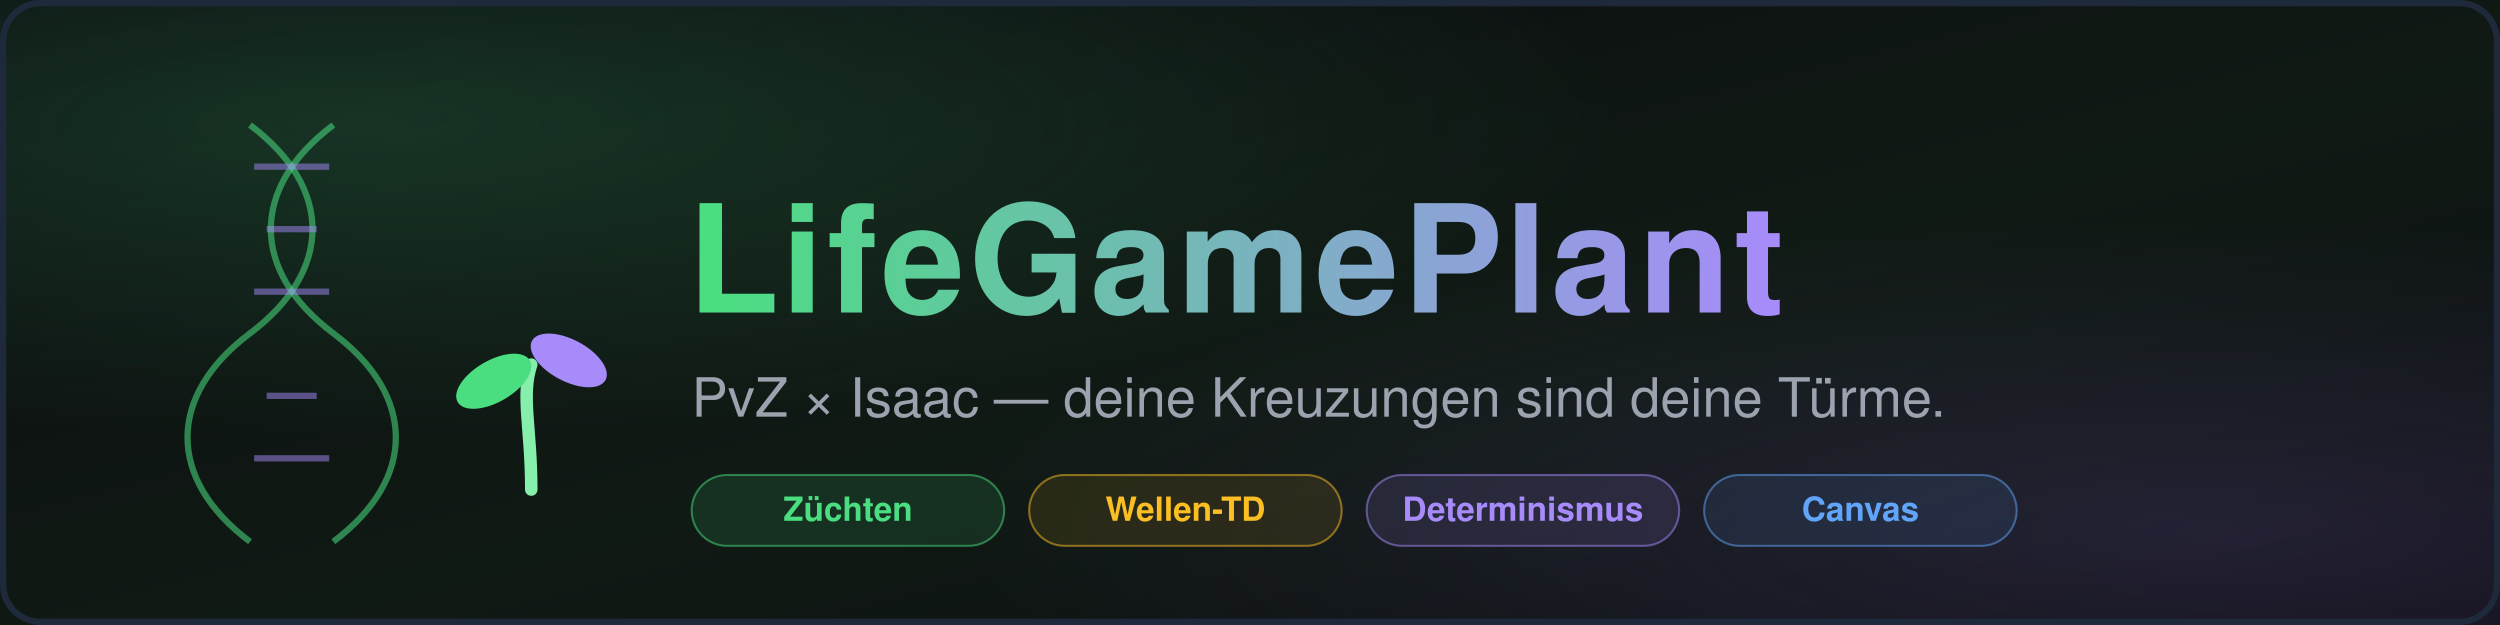
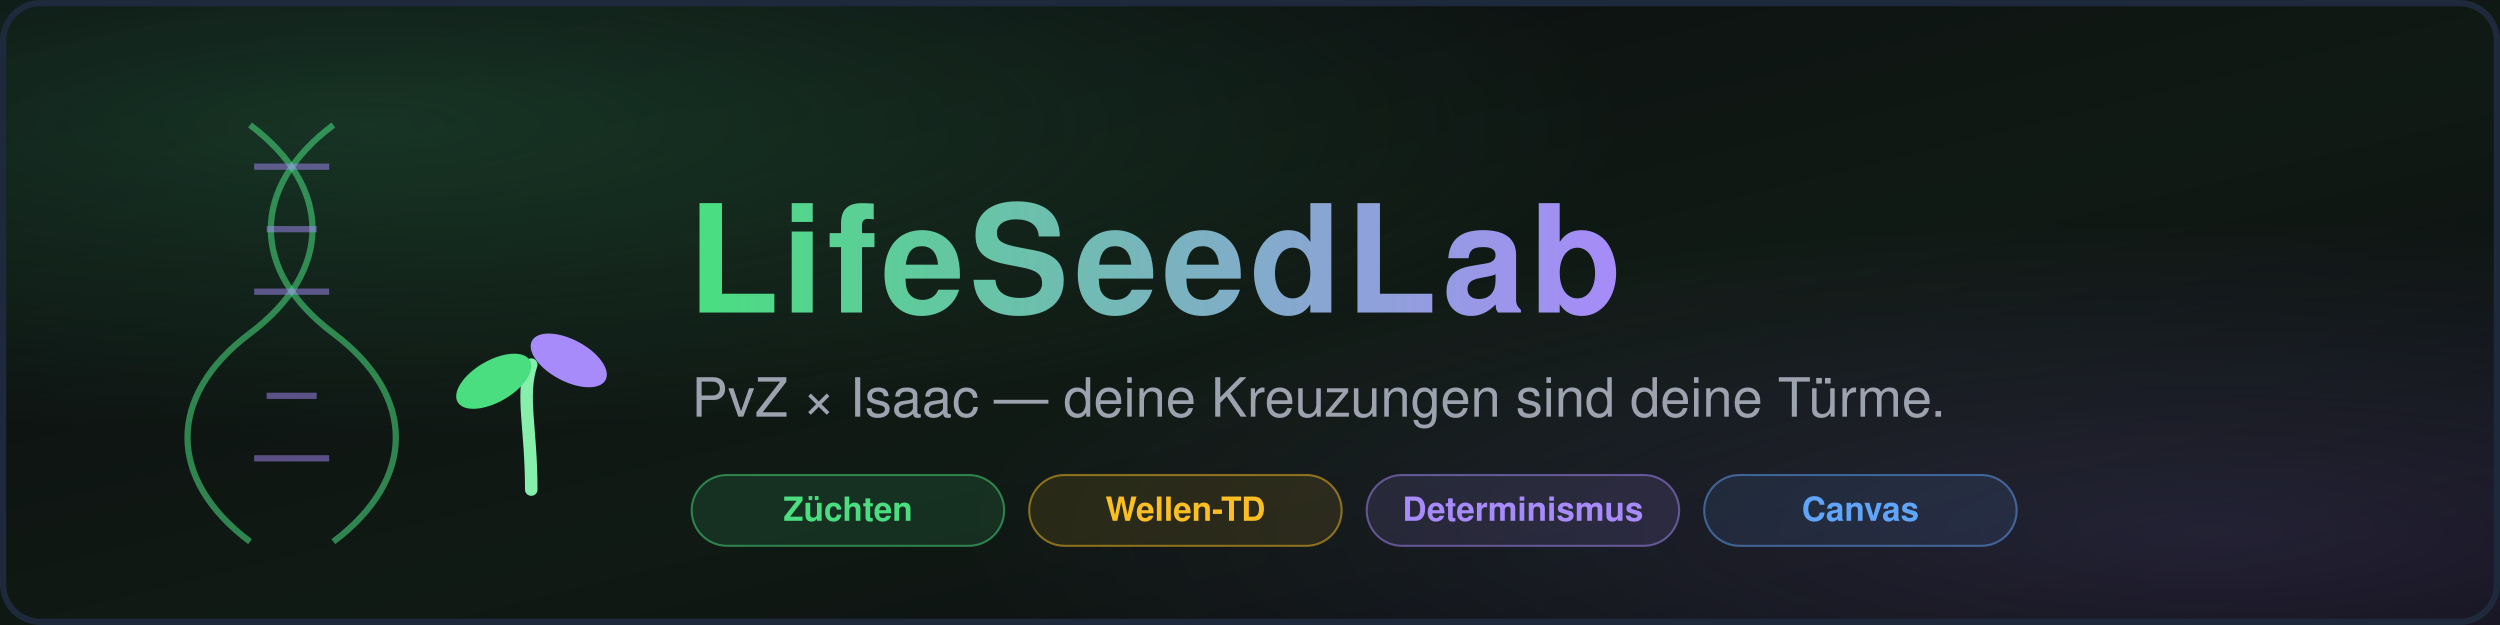
<svg xmlns="http://www.w3.org/2000/svg" width="1200" height="300" viewBox="0 0 1200 300">
  <defs>
    <linearGradient id="bg" x1="0" y1="0" x2="1" y2="1">
      <stop offset="0%" stop-color="#0a0a0f" />
      <stop offset="55%" stop-color="#101a14" />
      <stop offset="100%" stop-color="#0a0a0f" />
    </linearGradient>
    <linearGradient id="title" x1="0" y1="0" x2="1" y2="0">
      <stop offset="0%" stop-color="#4ade80" />
      <stop offset="100%" stop-color="#a78bfa" />
    </linearGradient>
    <radialGradient id="glow1" cx="0.15" cy="0.2" r="0.5">
      <stop offset="0%" stop-color="#4ade80" stop-opacity="0.18" />
      <stop offset="100%" stop-color="#4ade80" stop-opacity="0" />
    </radialGradient>
    <radialGradient id="glow2" cx="0.88" cy="0.85" r="0.5">
      <stop offset="0%" stop-color="#a78bfa" stop-opacity="0.15" />
      <stop offset="100%" stop-color="#a78bfa" stop-opacity="0" />
    </radialGradient>
  </defs>
  <rect width="1200" height="300" fill="url(#bg)" />
  <rect width="1200" height="300" fill="url(#glow1)" />
  <rect width="1200" height="300" fill="url(#glow2)" />
  <g stroke="#4ade80" stroke-opacity="0.55" stroke-width="3" fill="none">
    <path d="M 120 60 C 160 90, 160 130, 120 160 C 80 190, 80 230, 120 260" />
    <path d="M 160 60 C 120 90, 120 130, 160 160 C 200 190, 200 230, 160 260" />
  </g>
  <g stroke="#a78bfa" stroke-opacity="0.5" stroke-width="3">
    <line x1="122" y1="80" x2="158" y2="80" />
    <line x1="128" y1="110" x2="152" y2="110" />
    <line x1="122" y1="140" x2="158" y2="140" />
    <line x1="128" y1="190" x2="152" y2="190" />
    <line x1="122" y1="220" x2="158" y2="220" />
  </g>
  <g transform="translate(255,175)">
    <path d="M 0 60 C 0 30, -5 15, 0 0" stroke="#86efac" stroke-width="6" fill="none" stroke-linecap="round" />
    <ellipse cx="-18" cy="8" rx="20" ry="10" fill="#4ade80" transform="rotate(-30 -18 8)" />
    <ellipse cx="18" cy="-2" rx="20" ry="10" fill="#a78bfa" transform="rotate(28 18 -2)" />
  </g>
-   <text x="330" y="150" font-family="Segoe UI, Helvetica, Arial, sans-serif" font-size="72" font-weight="800" fill="url(#title)" letter-spacing="2">LifeGamePlant</text>
+   <text x="330" y="150" font-family="Segoe UI, Helvetica, Arial, sans-serif" font-size="72" font-weight="800" fill="url(#title)" letter-spacing="2">LifeSeedLab</text>
  <text x="332" y="200" font-family="Segoe UI, Helvetica, Arial, sans-serif" font-size="26" fill="#9ca3af">PvZ × Isaac — deine Kreuzungen sind deine Türme.</text>
  <g font-family="Segoe UI, Helvetica, Arial, sans-serif" font-size="16" font-weight="600">
    <rect x="332" y="228" width="150" height="34" rx="17" fill="#4ade80" fill-opacity="0.12" stroke="#4ade80" stroke-opacity="0.5" />
    <text x="407" y="250" text-anchor="middle" fill="#4ade80">Züchten</text>
    <rect x="494" y="228" width="150" height="34" rx="17" fill="#fbbf24" fill-opacity="0.10" stroke="#fbbf24" stroke-opacity="0.5" />
    <text x="569" y="250" text-anchor="middle" fill="#fbbf24">Wellen-TD</text>
    <rect x="656" y="228" width="150" height="34" rx="17" fill="#a78bfa" fill-opacity="0.12" stroke="#a78bfa" stroke-opacity="0.5" />
    <text x="731" y="250" text-anchor="middle" fill="#a78bfa">Determinismus</text>
    <rect x="818" y="228" width="150" height="34" rx="17" fill="#60a5fa" fill-opacity="0.10" stroke="#60a5fa" stroke-opacity="0.5" />
    <text x="893" y="250" text-anchor="middle" fill="#60a5fa">Canvas</text>
  </g>
  <rect x="1.5" y="1.5" width="1197" height="297" rx="18" fill="none" stroke="#1e293b" stroke-width="3" />
</svg>
